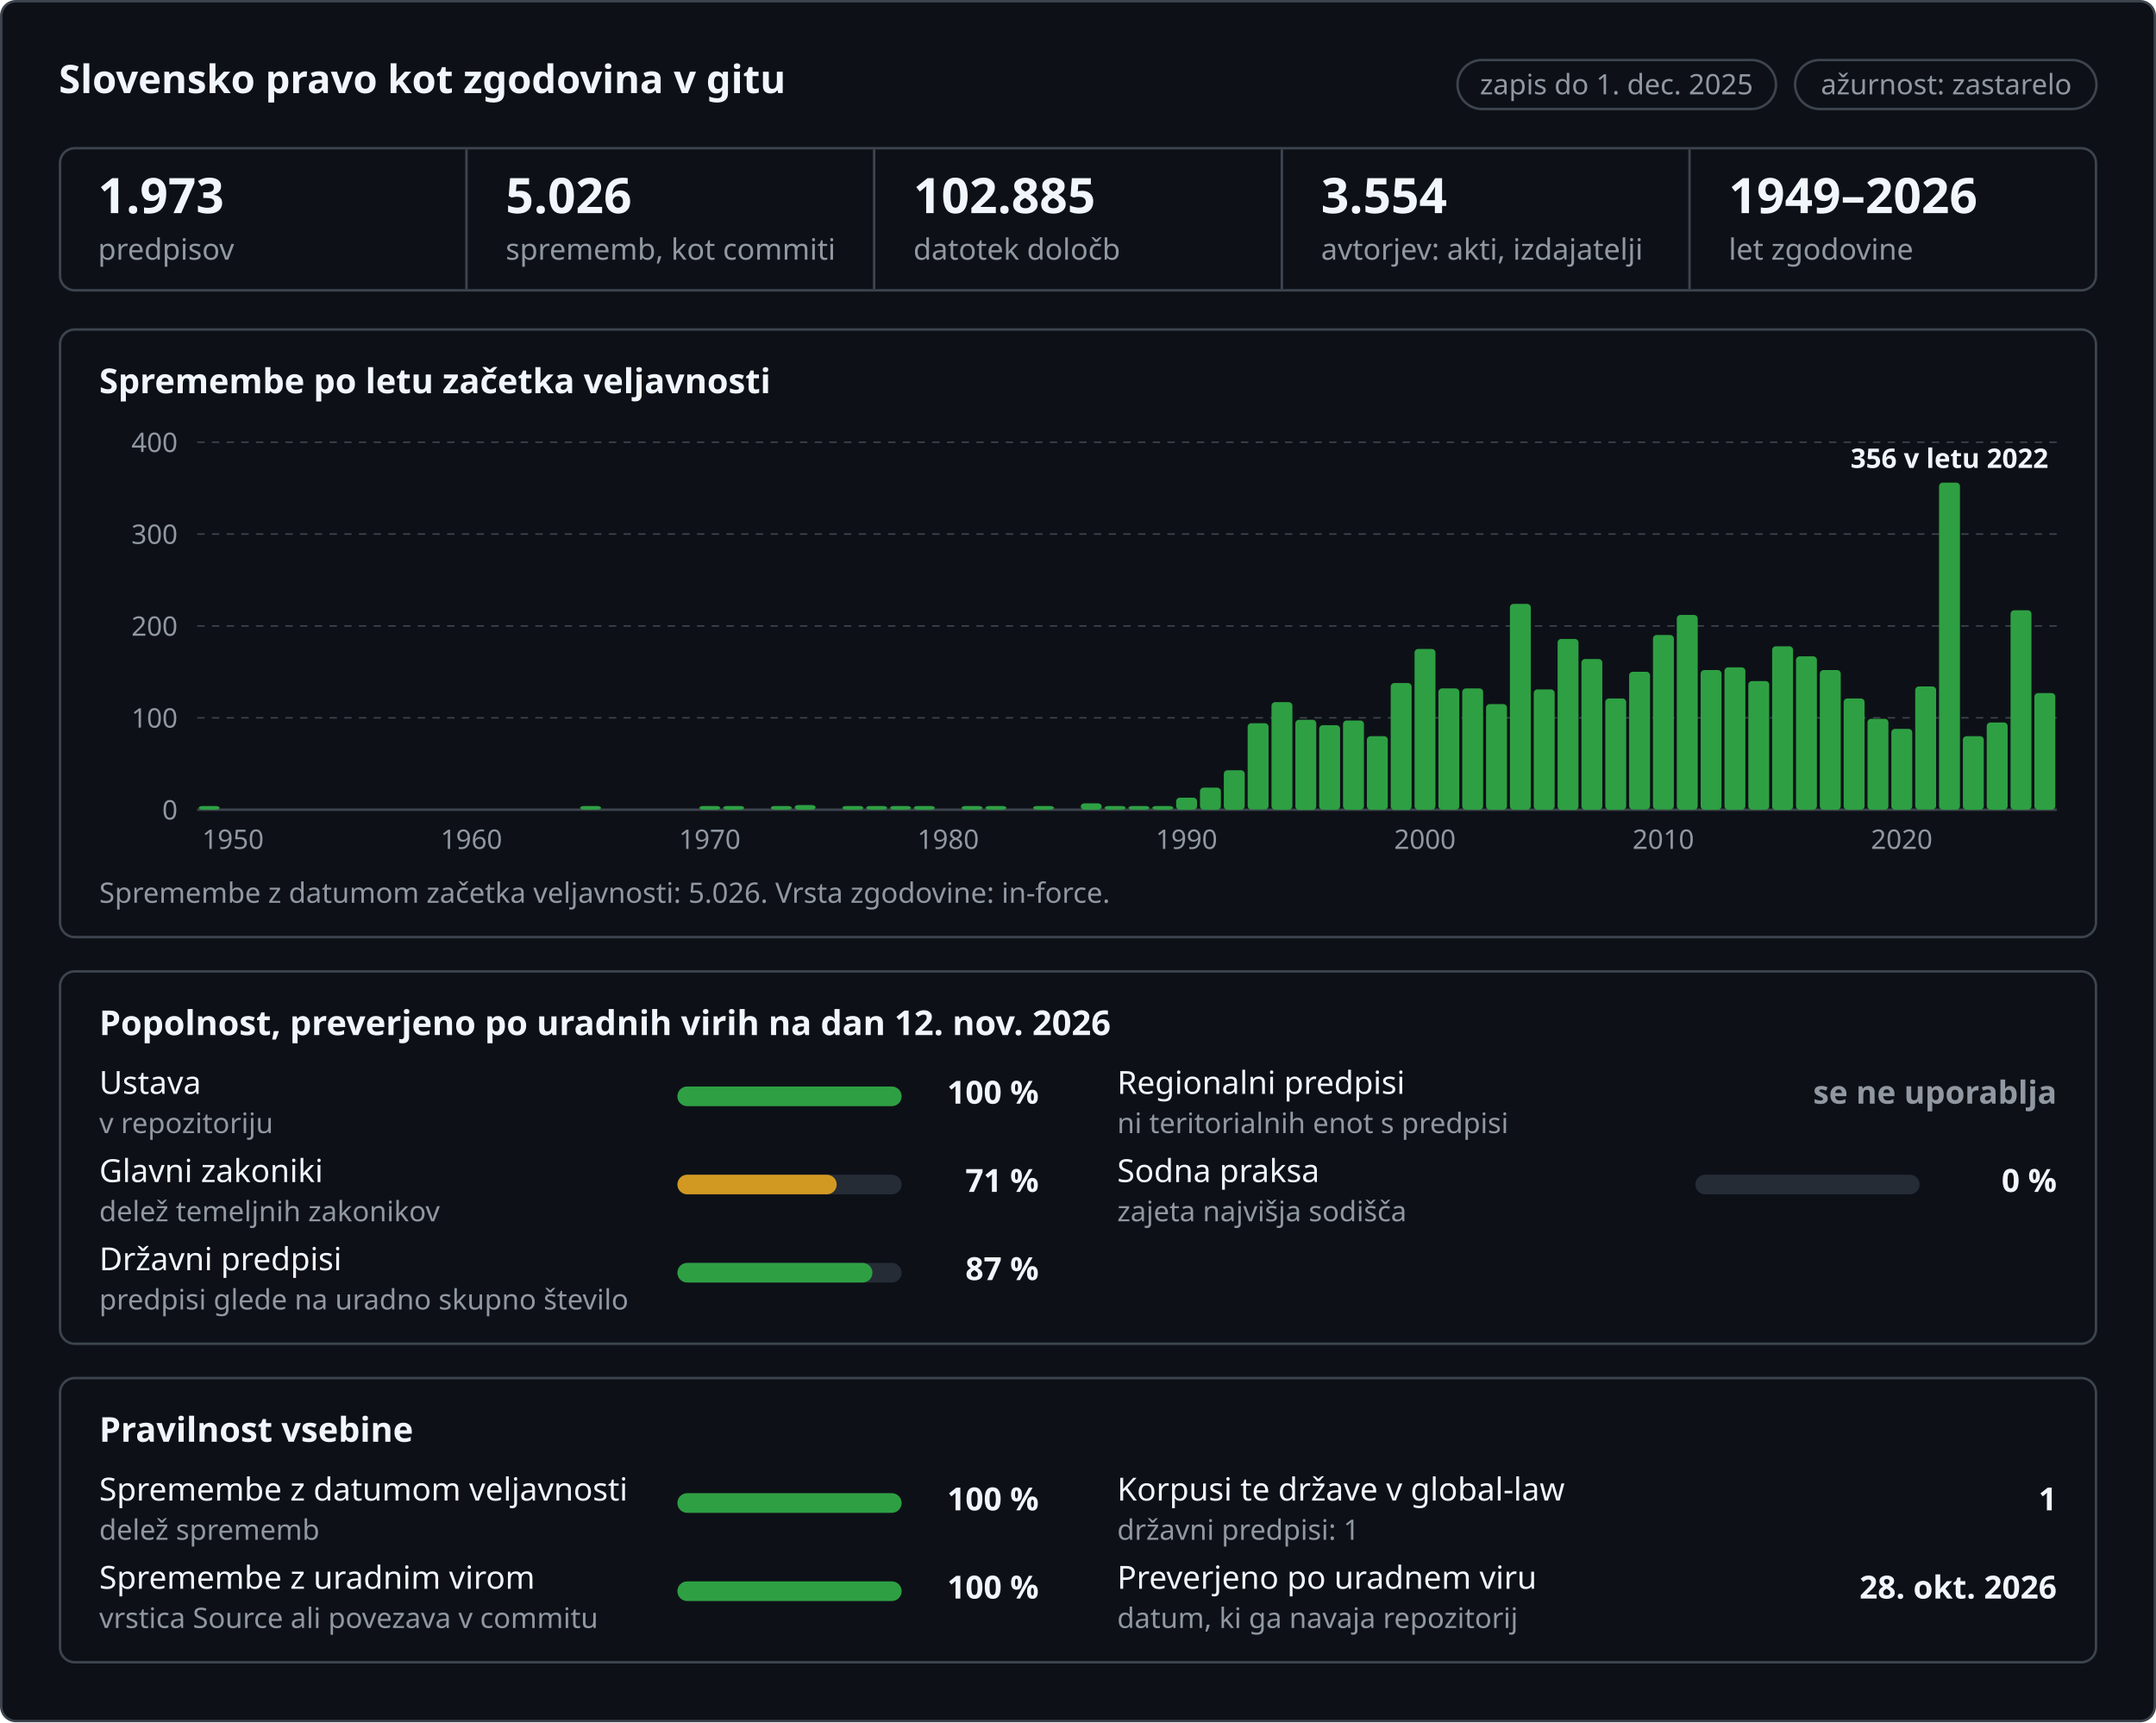
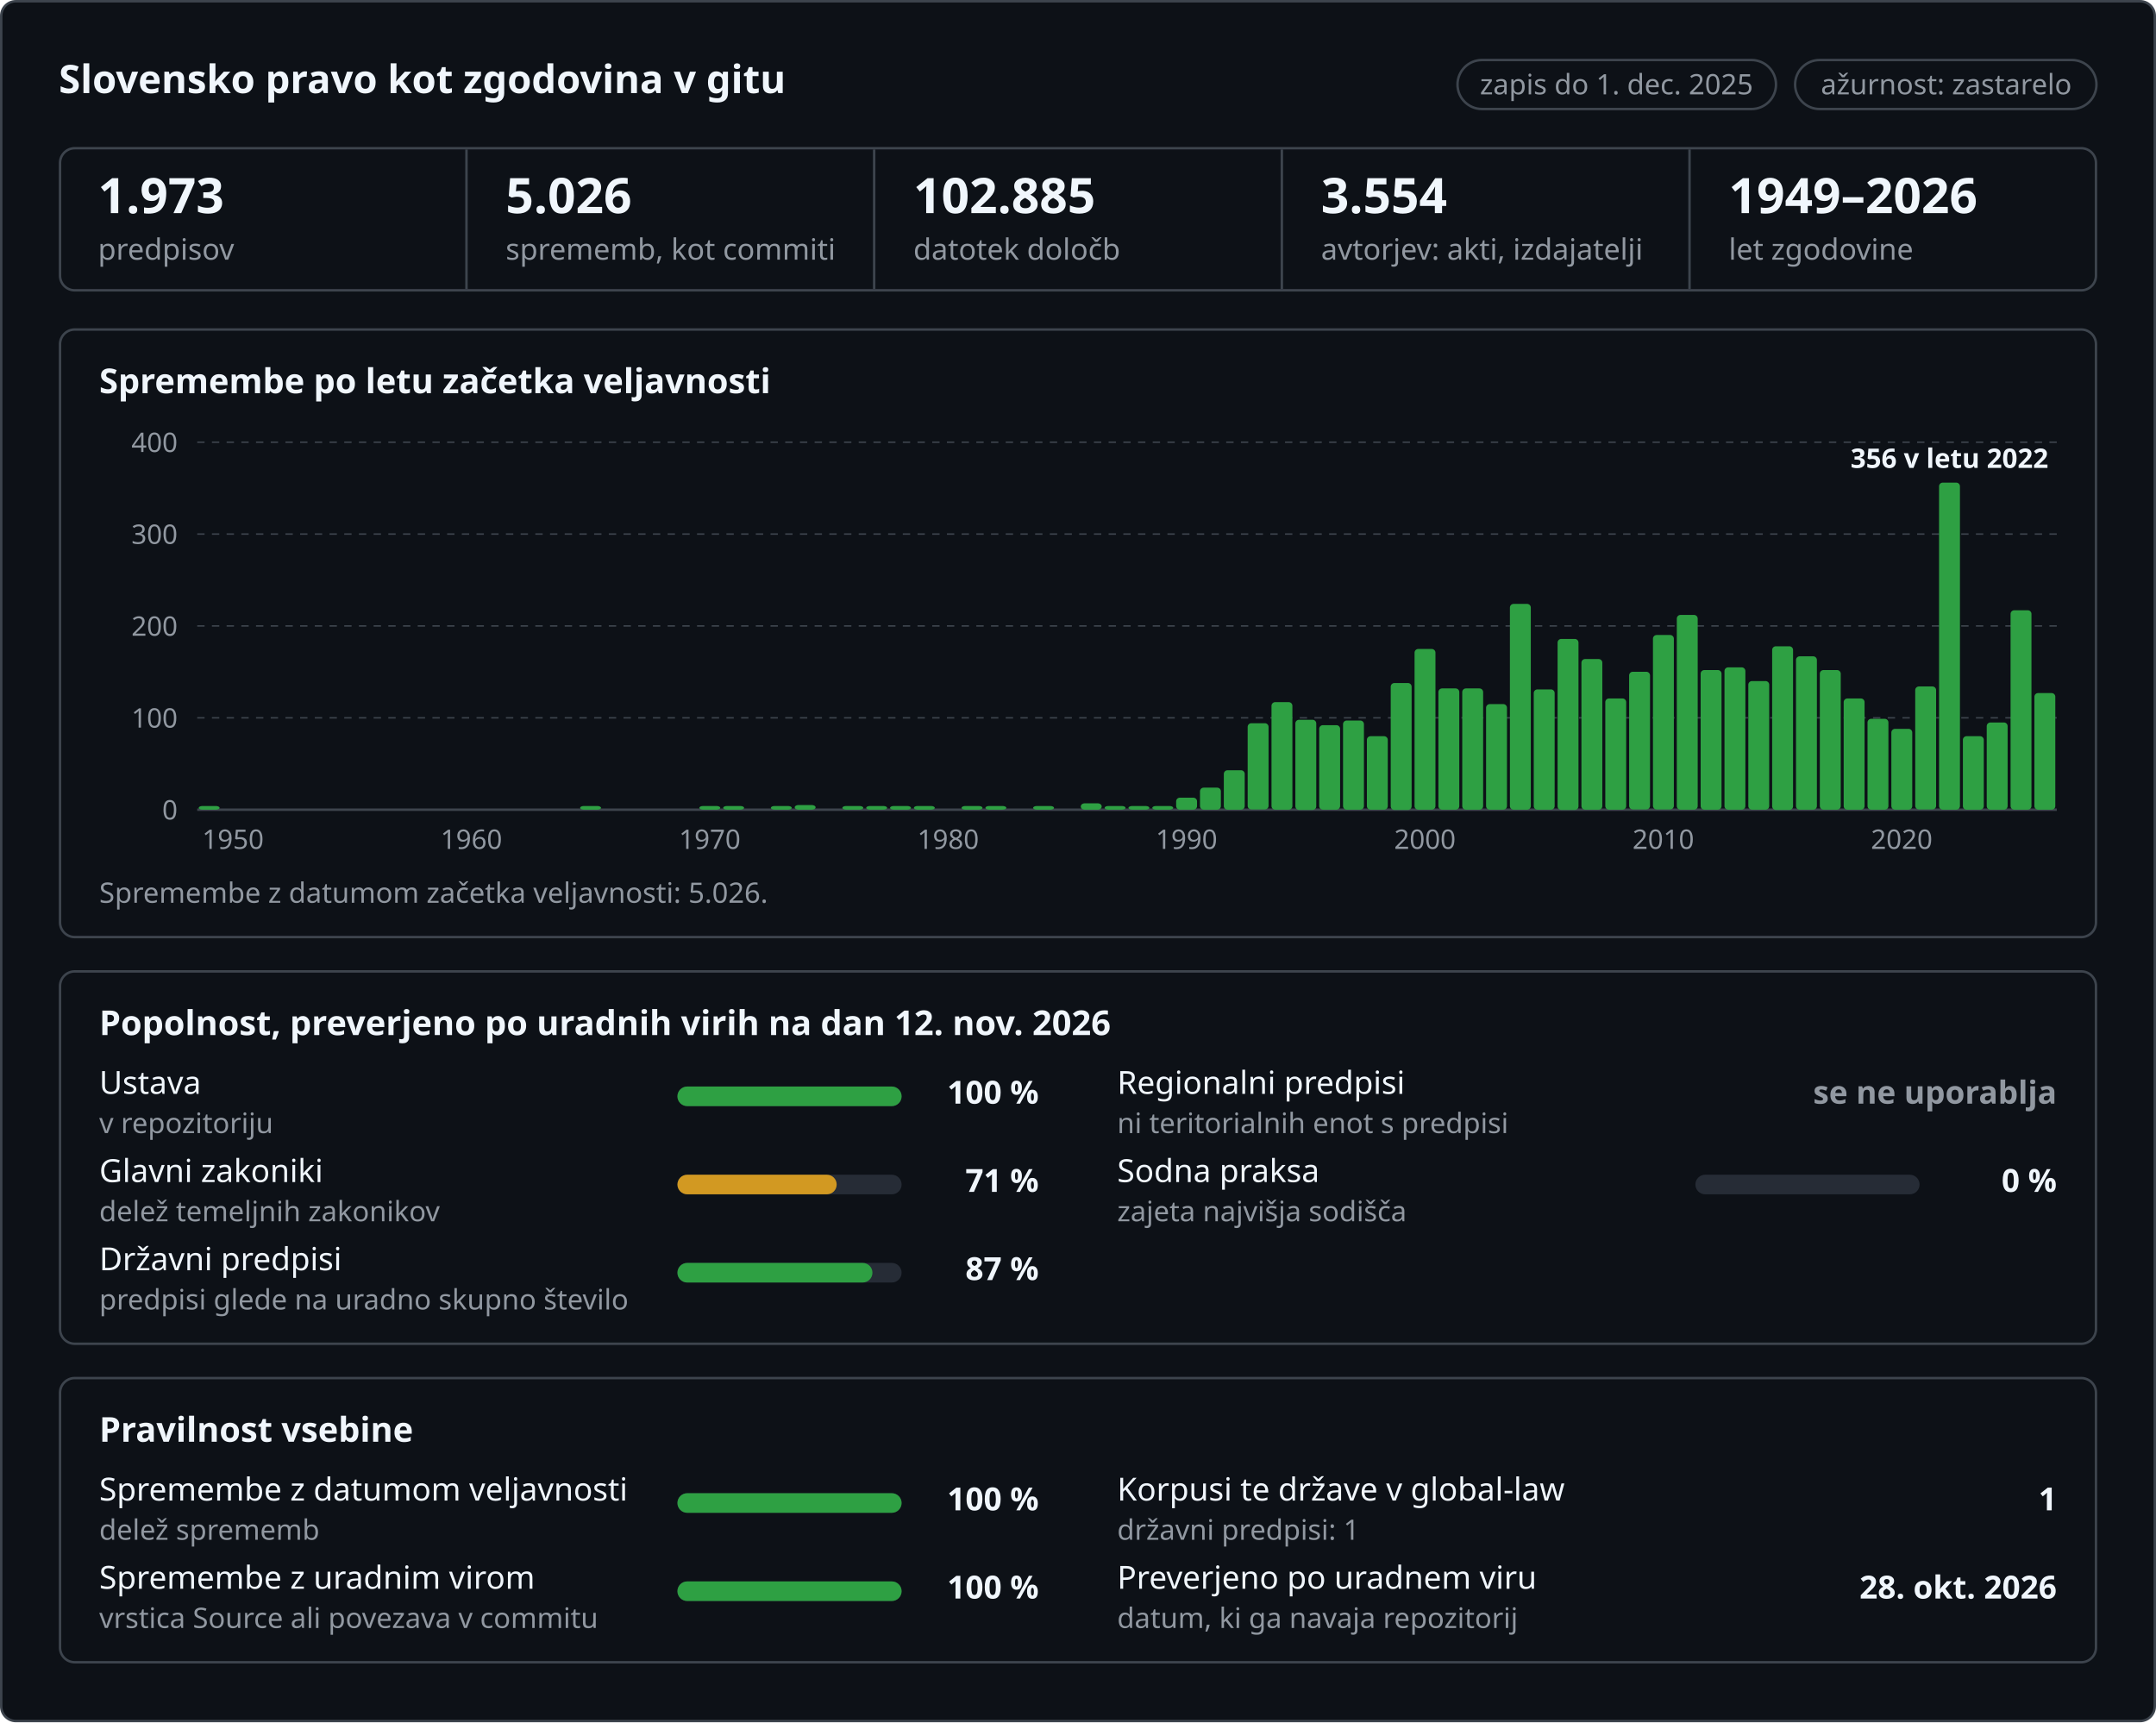
<svg xmlns="http://www.w3.org/2000/svg" width="880" height="703" viewBox="0 0 880 703" font-family="-apple-system,BlinkMacSystemFont,Segoe UI,Noto Sans,Helvetica,Arial,sans-serif">
  <rect x="0.5" y="0.5" width="879" height="702" rx="6" fill="#0d1117" stroke="#3d444d" />
  <text x="24" y="38" font-size="16" font-weight="600" fill="#f0f6fc">Slovensko pravo kot zgodovina v gitu</text>
  <rect x="594.9" y="24.5" width="130" height="20" rx="10" fill="none" stroke="#3d444d" />
  <text x="659.8" y="38.5" font-size="11.5" font-weight="500" text-anchor="middle" fill="#9198a1">zapis do 1. dec. 2025</text>
  <rect x="732.7" y="24.5" width="123" height="20" rx="10" fill="none" stroke="#3d444d" />
  <text x="794.4" y="38.5" font-size="11.5" font-weight="500" text-anchor="middle" fill="#9198a1">ažurnost: zastarelo</text>
  <rect x="24.5" y="60.5" width="831" height="58" rx="6" fill="#0d1117" stroke="#3d444d" />
  <text x="40.0" y="87" font-size="20" font-weight="600" fill="#f0f6fc">1.973</text>
  <text x="40.0" y="106" font-size="12" fill="#9198a1">predpisov</text>
  <line x1="190.4" y1="61" x2="190.4" y2="118" stroke="#3d444d" />
  <text x="206.4" y="87" font-size="20" font-weight="600" fill="#f0f6fc">5.026</text>
  <text x="206.4" y="106" font-size="12" fill="#9198a1">sprememb, kot commiti</text>
  <line x1="356.8" y1="61" x2="356.8" y2="118" stroke="#3d444d" />
  <text x="372.8" y="87" font-size="20" font-weight="600" fill="#f0f6fc">102.885</text>
  <text x="372.8" y="106" font-size="12" fill="#9198a1">datotek določb</text>
  <line x1="523.2" y1="61" x2="523.2" y2="118" stroke="#3d444d" />
  <text x="539.2" y="87" font-size="20" font-weight="600" fill="#f0f6fc">3.554</text>
  <text x="539.2" y="106" font-size="12" fill="#9198a1" textLength="142" lengthAdjust="spacingAndGlyphs">avtorjev: akti, izdajatelji</text>
  <line x1="689.6" y1="61" x2="689.6" y2="118" stroke="#3d444d" />
  <text x="705.6" y="87" font-size="20" font-weight="600" fill="#f0f6fc">1949–2026</text>
  <text x="705.6" y="106" font-size="12" fill="#9198a1">let zgodovine</text>
  <rect x="24.5" y="134.5" width="831" height="248" rx="6" fill="#0d1117" stroke="#3d444d" />
  <text x="40.5" y="160.5" font-size="14" font-weight="600" fill="#f0f6fc">Spremembe po letu začetka veljavnosti</text>
  <line x1="80.5" y1="330.5" x2="839.5" y2="330.5" stroke="#3d444d" stroke-width="1" />
  <text x="72.5" y="334.5" font-size="11" text-anchor="end" fill="#9198a1">0</text>
  <line x1="80.5" y1="293.0" x2="839.5" y2="293.0" stroke="#3d444d" stroke-width="0.6" stroke-dasharray="3 3" />
  <text x="72.5" y="297.0" font-size="11" text-anchor="end" fill="#9198a1">100</text>
  <line x1="80.5" y1="255.5" x2="839.5" y2="255.5" stroke="#3d444d" stroke-width="0.6" stroke-dasharray="3 3" />
  <text x="72.5" y="259.5" font-size="11" text-anchor="end" fill="#9198a1">200</text>
  <line x1="80.5" y1="218.0" x2="839.5" y2="218.0" stroke="#3d444d" stroke-width="0.6" stroke-dasharray="3 3" />
  <text x="72.5" y="222.0" font-size="11" text-anchor="end" fill="#9198a1">300</text>
  <line x1="80.5" y1="180.5" x2="839.5" y2="180.5" stroke="#3d444d" stroke-width="0.6" stroke-dasharray="3 3" />
  <text x="72.5" y="184.5" font-size="11" text-anchor="end" fill="#9198a1">400</text>
  <rect x="81.10" y="329.0" width="8.53" height="1.5" rx="1.5" fill="#2ea043" />
  <text x="95.1" y="346.5" font-size="11" text-anchor="middle" fill="#9198a1">1950</text>
  <text x="192.4" y="346.5" font-size="11" text-anchor="middle" fill="#9198a1">1960</text>
  <rect x="236.79" y="329.0" width="8.53" height="1.5" rx="1.5" fill="#2ea043" />
  <rect x="285.45" y="329.0" width="8.53" height="1.5" rx="1.5" fill="#2ea043" />
  <text x="289.7" y="346.5" font-size="11" text-anchor="middle" fill="#9198a1">1970</text>
  <rect x="295.18" y="329.0" width="8.53" height="1.5" rx="1.5" fill="#2ea043" />
  <rect x="314.64" y="329.0" width="8.53" height="1.5" rx="1.5" fill="#2ea043" />
  <rect x="324.37" y="328.6" width="8.53" height="1.9" rx="1.5" fill="#2ea043" />
  <rect x="343.83" y="329.0" width="8.53" height="1.5" rx="1.5" fill="#2ea043" />
  <rect x="353.56" y="329.0" width="8.53" height="1.5" rx="1.5" fill="#2ea043" />
  <rect x="363.29" y="329.0" width="8.53" height="1.5" rx="1.5" fill="#2ea043" />
  <rect x="373.02" y="329.0" width="8.53" height="1.5" rx="1.5" fill="#2ea043" />
  <text x="387.0" y="346.5" font-size="11" text-anchor="middle" fill="#9198a1">1980</text>
  <rect x="392.48" y="329.0" width="8.53" height="1.5" rx="1.5" fill="#2ea043" />
  <rect x="402.22" y="329.0" width="8.53" height="1.5" rx="1.5" fill="#2ea043" />
  <rect x="421.68" y="329.0" width="8.53" height="1.5" rx="1.5" fill="#2ea043" />
  <rect x="441.14" y="327.9" width="8.53" height="2.6" rx="1.5" fill="#2ea043" />
  <rect x="450.87" y="329.0" width="8.53" height="1.5" rx="1.5" fill="#2ea043" />
  <rect x="460.60" y="329.0" width="8.53" height="1.5" rx="1.5" fill="#2ea043" />
  <rect x="470.33" y="329.0" width="8.53" height="1.5" rx="1.5" fill="#2ea043" />
  <rect x="480.06" y="325.6" width="8.53" height="4.9" rx="1.5" fill="#2ea043" />
  <text x="484.3" y="346.5" font-size="11" text-anchor="middle" fill="#9198a1">1990</text>
  <rect x="489.79" y="321.5" width="8.53" height="9.0" rx="1.5" fill="#2ea043" />
  <rect x="499.52" y="314.4" width="8.53" height="16.1" rx="1.5" fill="#2ea043" />
  <rect x="509.25" y="295.2" width="8.53" height="35.2" rx="1.5" fill="#2ea043" />
  <rect x="518.98" y="286.6" width="8.53" height="43.9" rx="1.5" fill="#2ea043" />
  <rect x="528.72" y="293.8" width="8.53" height="36.8" rx="1.5" fill="#2ea043" />
  <rect x="538.45" y="296.0" width="8.53" height="34.5" rx="1.5" fill="#2ea043" />
  <rect x="548.18" y="294.1" width="8.53" height="36.4" rx="1.5" fill="#2ea043" />
  <rect x="557.91" y="300.5" width="8.53" height="30.0" rx="1.5" fill="#2ea043" />
  <rect x="567.64" y="278.8" width="8.53" height="51.8" rx="1.5" fill="#2ea043" />
  <rect x="577.37" y="264.9" width="8.53" height="65.6" rx="1.5" fill="#2ea043" />
  <text x="581.6" y="346.5" font-size="11" text-anchor="middle" fill="#9198a1">2000</text>
  <rect x="587.10" y="281.0" width="8.53" height="49.5" rx="1.5" fill="#2ea043" />
  <rect x="596.83" y="281.0" width="8.53" height="49.5" rx="1.5" fill="#2ea043" />
  <rect x="606.56" y="287.4" width="8.53" height="43.1" rx="1.5" fill="#2ea043" />
  <rect x="616.29" y="246.5" width="8.53" height="84.0" rx="1.5" fill="#2ea043" />
  <rect x="626.02" y="281.4" width="8.53" height="49.1" rx="1.5" fill="#2ea043" />
  <rect x="635.75" y="260.8" width="8.53" height="69.8" rx="1.5" fill="#2ea043" />
  <rect x="645.48" y="269.0" width="8.53" height="61.5" rx="1.5" fill="#2ea043" />
  <rect x="655.22" y="285.1" width="8.53" height="45.4" rx="1.5" fill="#2ea043" />
  <rect x="664.95" y="274.2" width="8.53" height="56.2" rx="1.5" fill="#2ea043" />
  <rect x="674.68" y="259.2" width="8.53" height="71.2" rx="1.5" fill="#2ea043" />
  <text x="678.9" y="346.5" font-size="11" text-anchor="middle" fill="#9198a1">2010</text>
  <rect x="684.41" y="251.0" width="8.53" height="79.5" rx="1.5" fill="#2ea043" />
  <rect x="694.14" y="273.5" width="8.53" height="57.0" rx="1.5" fill="#2ea043" />
  <rect x="703.87" y="272.4" width="8.53" height="58.1" rx="1.5" fill="#2ea043" />
  <rect x="713.60" y="278.0" width="8.53" height="52.5" rx="1.5" fill="#2ea043" />
  <rect x="723.33" y="263.8" width="8.53" height="66.8" rx="1.5" fill="#2ea043" />
  <rect x="733.06" y="267.9" width="8.53" height="62.6" rx="1.5" fill="#2ea043" />
  <rect x="742.79" y="273.5" width="8.53" height="57.0" rx="1.5" fill="#2ea043" />
  <rect x="752.52" y="285.1" width="8.53" height="45.4" rx="1.5" fill="#2ea043" />
  <rect x="762.25" y="293.4" width="8.53" height="37.1" rx="1.5" fill="#2ea043" />
  <rect x="771.98" y="297.5" width="8.53" height="33.0" rx="1.5" fill="#2ea043" />
  <text x="776.2" y="346.5" font-size="11" text-anchor="middle" fill="#9198a1">2020</text>
  <rect x="781.72" y="280.2" width="8.53" height="50.2" rx="1.5" fill="#2ea043" />
  <rect x="791.45" y="197.0" width="8.53" height="133.5" rx="1.5" fill="#2ea043" />
  <text x="795.7" y="191.0" font-size="11" font-weight="600" text-anchor="middle" fill="#f0f6fc">356 v letu 2022</text>
  <rect x="801.18" y="300.5" width="8.53" height="30.0" rx="1.5" fill="#2ea043" />
  <rect x="810.91" y="294.9" width="8.53" height="35.6" rx="1.5" fill="#2ea043" />
  <rect x="820.64" y="249.1" width="8.53" height="81.4" rx="1.5" fill="#2ea043" />
  <rect x="830.37" y="282.9" width="8.53" height="47.6" rx="1.5" fill="#2ea043" />
-   <text x="40.5" y="368.5" font-size="11.5" fill="#9198a1">Spremembe z datumom začetka veljavnosti: 5.026. Vrsta zgodovine: in-force.</text>
+   <text x="40.5" y="368.5" font-size="11.5" fill="#9198a1">Spremembe z datumom začetka veljavnosti: 5.026.</text>
  <rect x="24.5" y="396.5" width="831" height="152" rx="6" fill="#0d1117" stroke="#3d444d" />
  <text x="40.5" y="422.5" font-size="14" font-weight="600" fill="#f0f6fc">Popolnost, preverjeno po uradnih virih na dan 12. nov. 2026</text>
  <text x="40.5" y="446.5" font-size="13" fill="#f0f6fc">Ustava</text>
  <text x="40.5" y="462.5" font-size="11.5" fill="#9198a1">v repozitoriju</text>
  <g>
    <rect x="276.5" y="443.5" width="91.5" height="8" rx="4" fill="#262c36" />
    <rect x="276.5" y="443.5" width="91.5" height="8" rx="4" fill="#2ea043" />
  </g>
  <text x="424.0" y="450.5" font-size="13" font-weight="600" text-anchor="end" fill="#f0f6fc">100 %</text>
  <text x="40.5" y="482.5" font-size="13" fill="#f0f6fc">Glavni zakoniki</text>
  <text x="40.5" y="498.5" font-size="11.5" fill="#9198a1">delež temeljnih zakonikov</text>
  <g>
    <rect x="276.5" y="479.5" width="91.5" height="8" rx="4" fill="#262c36" />
    <rect x="276.5" y="479.5" width="65.0" height="8" rx="4" fill="#d29922" />
  </g>
  <text x="424.0" y="486.5" font-size="13" font-weight="600" text-anchor="end" fill="#f0f6fc">71 %</text>
  <text x="40.5" y="518.5" font-size="13" fill="#f0f6fc">Državni predpisi</text>
  <text x="40.5" y="534.5" font-size="11.5" fill="#9198a1">predpisi glede na uradno skupno število</text>
  <g>
    <rect x="276.5" y="515.5" width="91.5" height="8" rx="4" fill="#262c36" />
    <rect x="276.5" y="515.5" width="79.6" height="8" rx="4" fill="#2ea043" />
  </g>
  <text x="424.0" y="522.5" font-size="13" font-weight="600" text-anchor="end" fill="#f0f6fc">87 %</text>
  <text x="456.0" y="446.5" font-size="13" fill="#f0f6fc">Regionalni predpisi</text>
  <text x="456.0" y="462.5" font-size="11.5" fill="#9198a1">ni teritorialnih enot s predpisi</text>
  <text x="839.5" y="450.5" font-size="13" font-weight="600" text-anchor="end" fill="#9198a1">se ne uporablja</text>
  <text x="456.0" y="482.5" font-size="13" fill="#f0f6fc">Sodna praksa</text>
  <text x="456.0" y="498.5" font-size="11.5" fill="#9198a1">zajeta najvišja sodišča</text>
  <g>
    <rect x="692.0" y="479.5" width="91.5" height="8" rx="4" fill="#262c36" />
  </g>
  <text x="839.5" y="486.5" font-size="13" font-weight="600" text-anchor="end" fill="#f0f6fc">0 %</text>
  <rect x="24.5" y="562.5" width="831" height="116" rx="6" fill="#0d1117" stroke="#3d444d" />
  <text x="40.5" y="588.5" font-size="14" font-weight="600" fill="#f0f6fc">Pravilnost vsebine</text>
  <text x="40.5" y="612.5" font-size="13" fill="#f0f6fc">Spremembe z datumom veljavnosti</text>
  <text x="40.5" y="628.5" font-size="11.5" fill="#9198a1">delež sprememb</text>
  <g>
    <rect x="276.5" y="609.5" width="91.5" height="8" rx="4" fill="#262c36" />
    <rect x="276.5" y="609.5" width="91.5" height="8" rx="4" fill="#2ea043" />
  </g>
  <text x="424.0" y="616.5" font-size="13" font-weight="600" text-anchor="end" fill="#f0f6fc">100 %</text>
  <text x="40.5" y="648.5" font-size="13" fill="#f0f6fc">Spremembe z uradnim virom</text>
  <text x="40.5" y="664.5" font-size="11.5" fill="#9198a1">vrstica Source ali povezava v commitu</text>
  <g>
    <rect x="276.5" y="645.5" width="91.5" height="8" rx="4" fill="#262c36" />
    <rect x="276.5" y="645.5" width="91.5" height="8" rx="4" fill="#2ea043" />
  </g>
  <text x="424.0" y="652.5" font-size="13" font-weight="600" text-anchor="end" fill="#f0f6fc">100 %</text>
  <text x="456.0" y="612.5" font-size="13" fill="#f0f6fc">Korpusi te države v global-law</text>
  <text x="456.0" y="628.5" font-size="11.5" fill="#9198a1">državni predpisi: 1</text>
  <text x="839.5" y="616.5" font-size="13" font-weight="600" text-anchor="end" fill="#f0f6fc">1</text>
  <text x="456.0" y="648.5" font-size="13" fill="#f0f6fc">Preverjeno po uradnem viru</text>
  <text x="456.0" y="664.5" font-size="11.5" fill="#9198a1">datum, ki ga navaja repozitorij</text>
  <text x="839.5" y="652.5" font-size="13" font-weight="600" text-anchor="end" fill="#f0f6fc">28. okt. 2026</text>
</svg>
